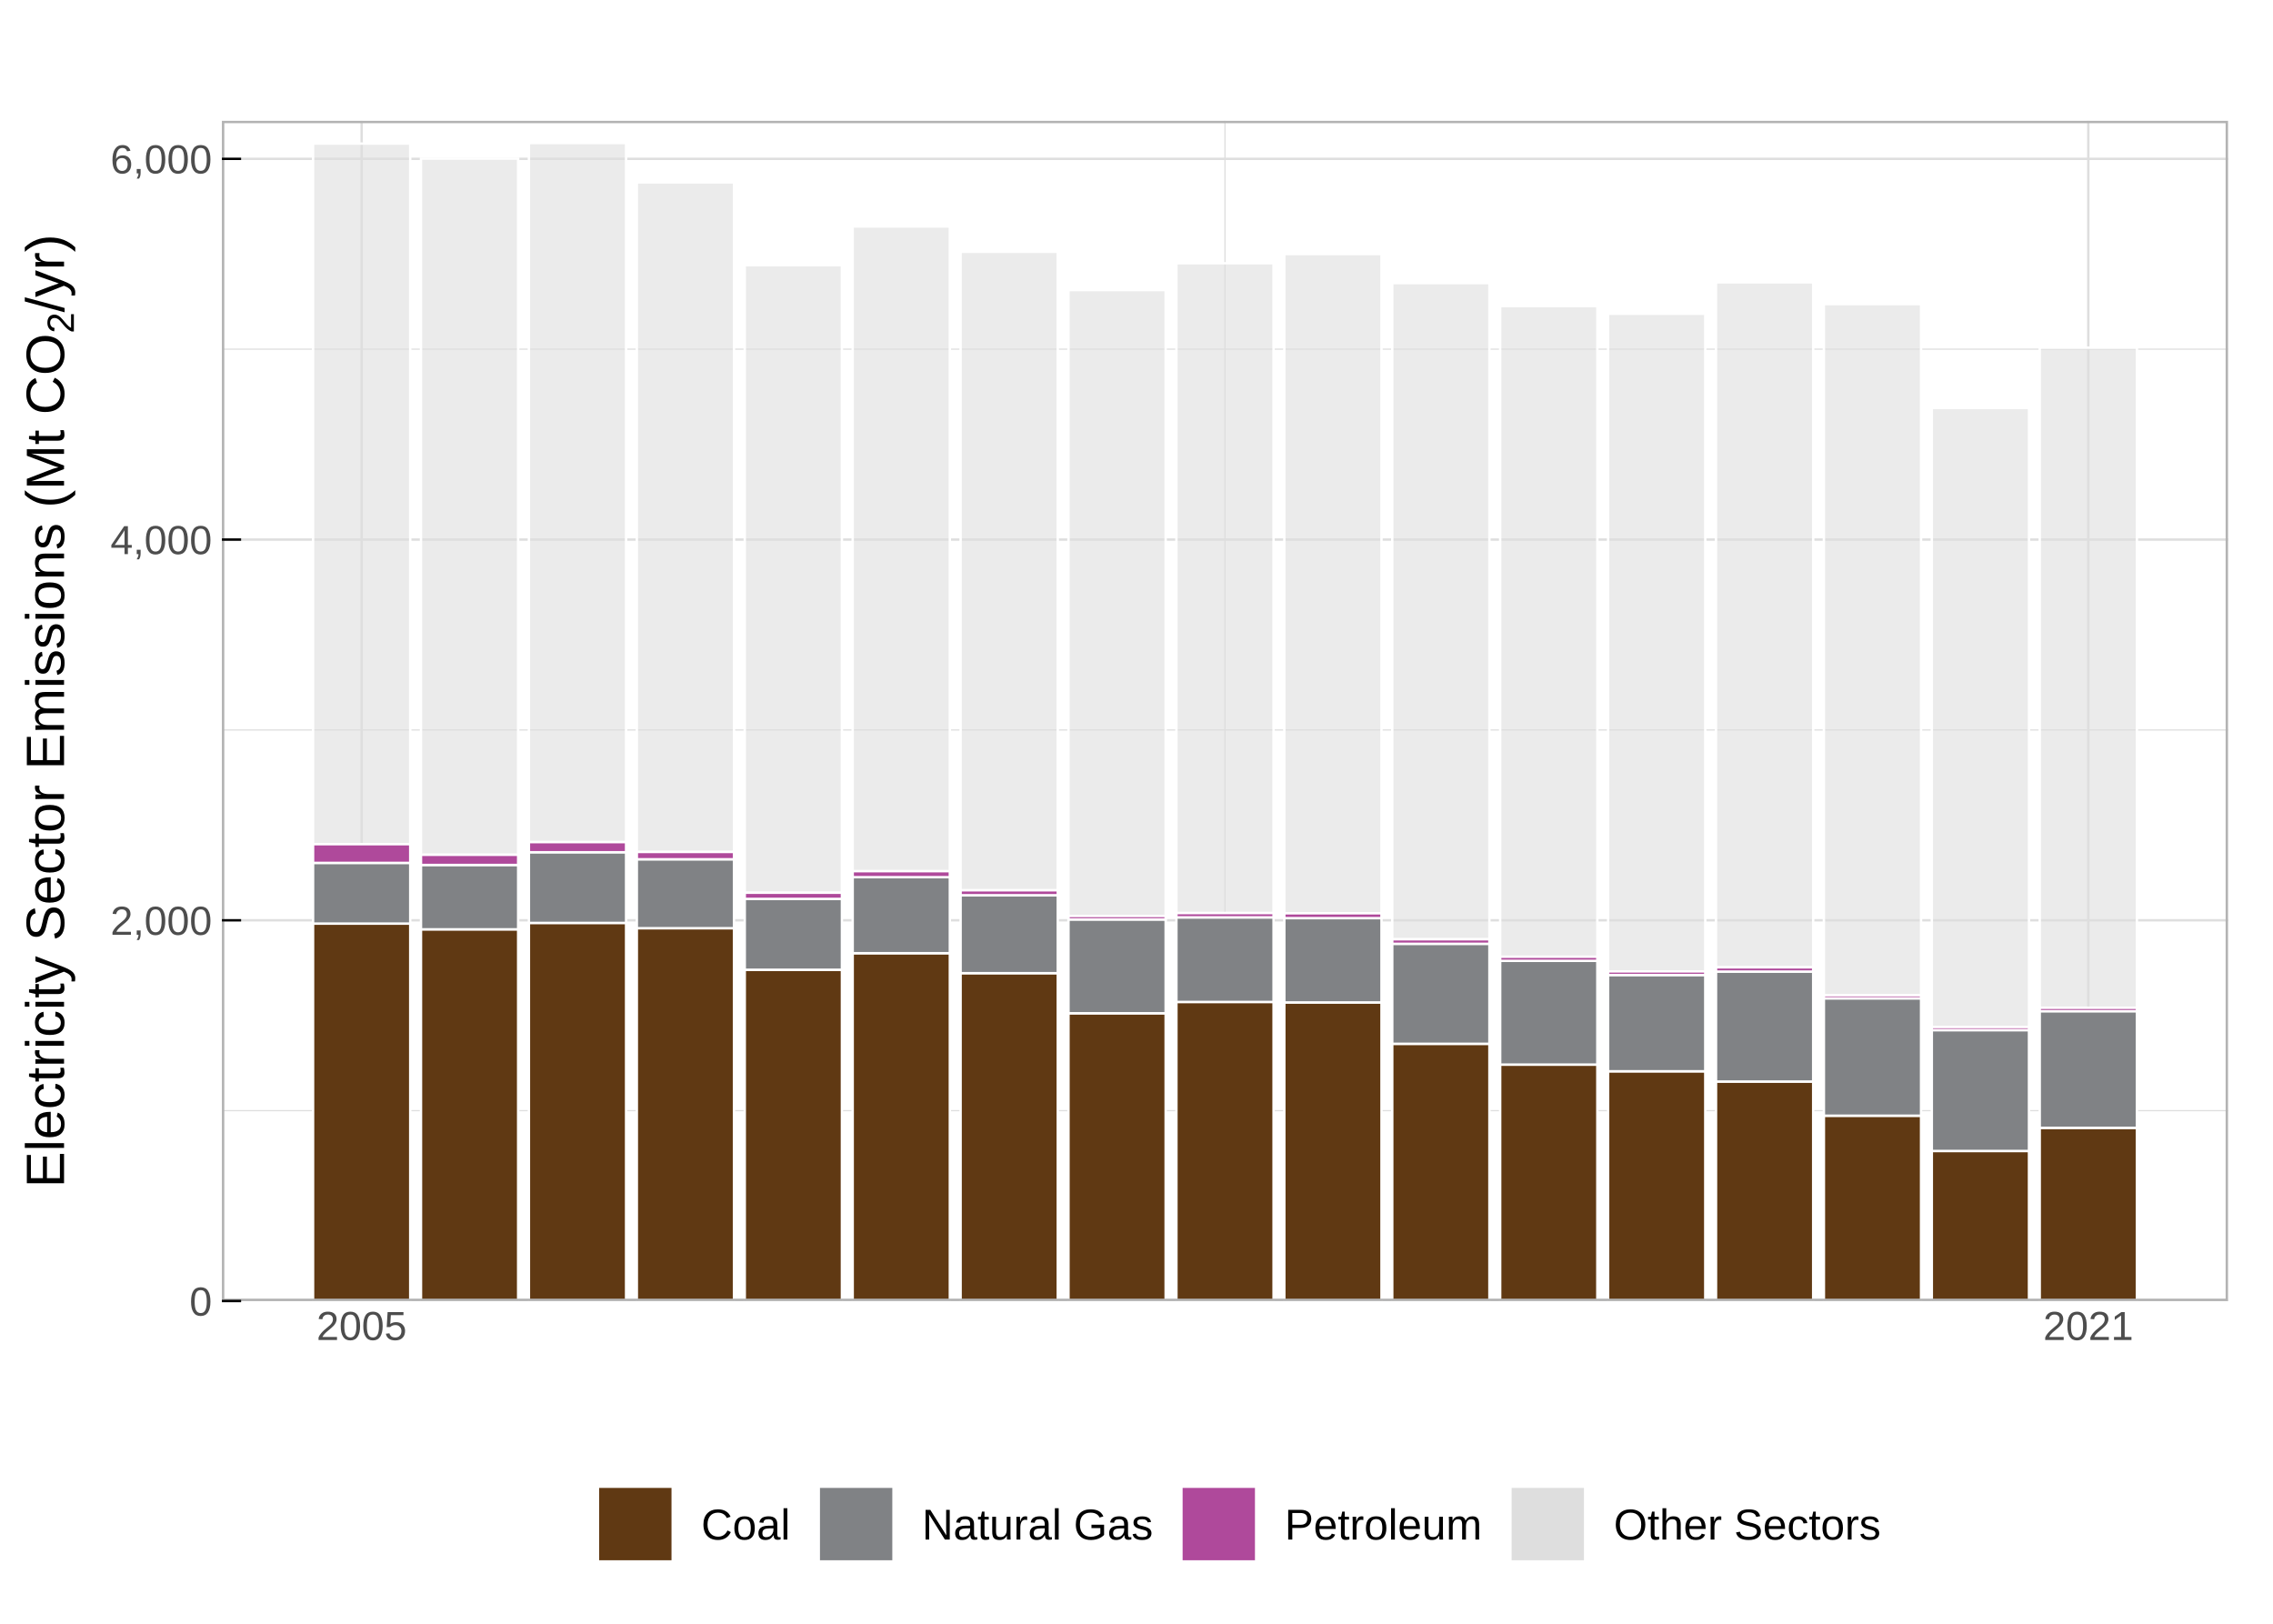
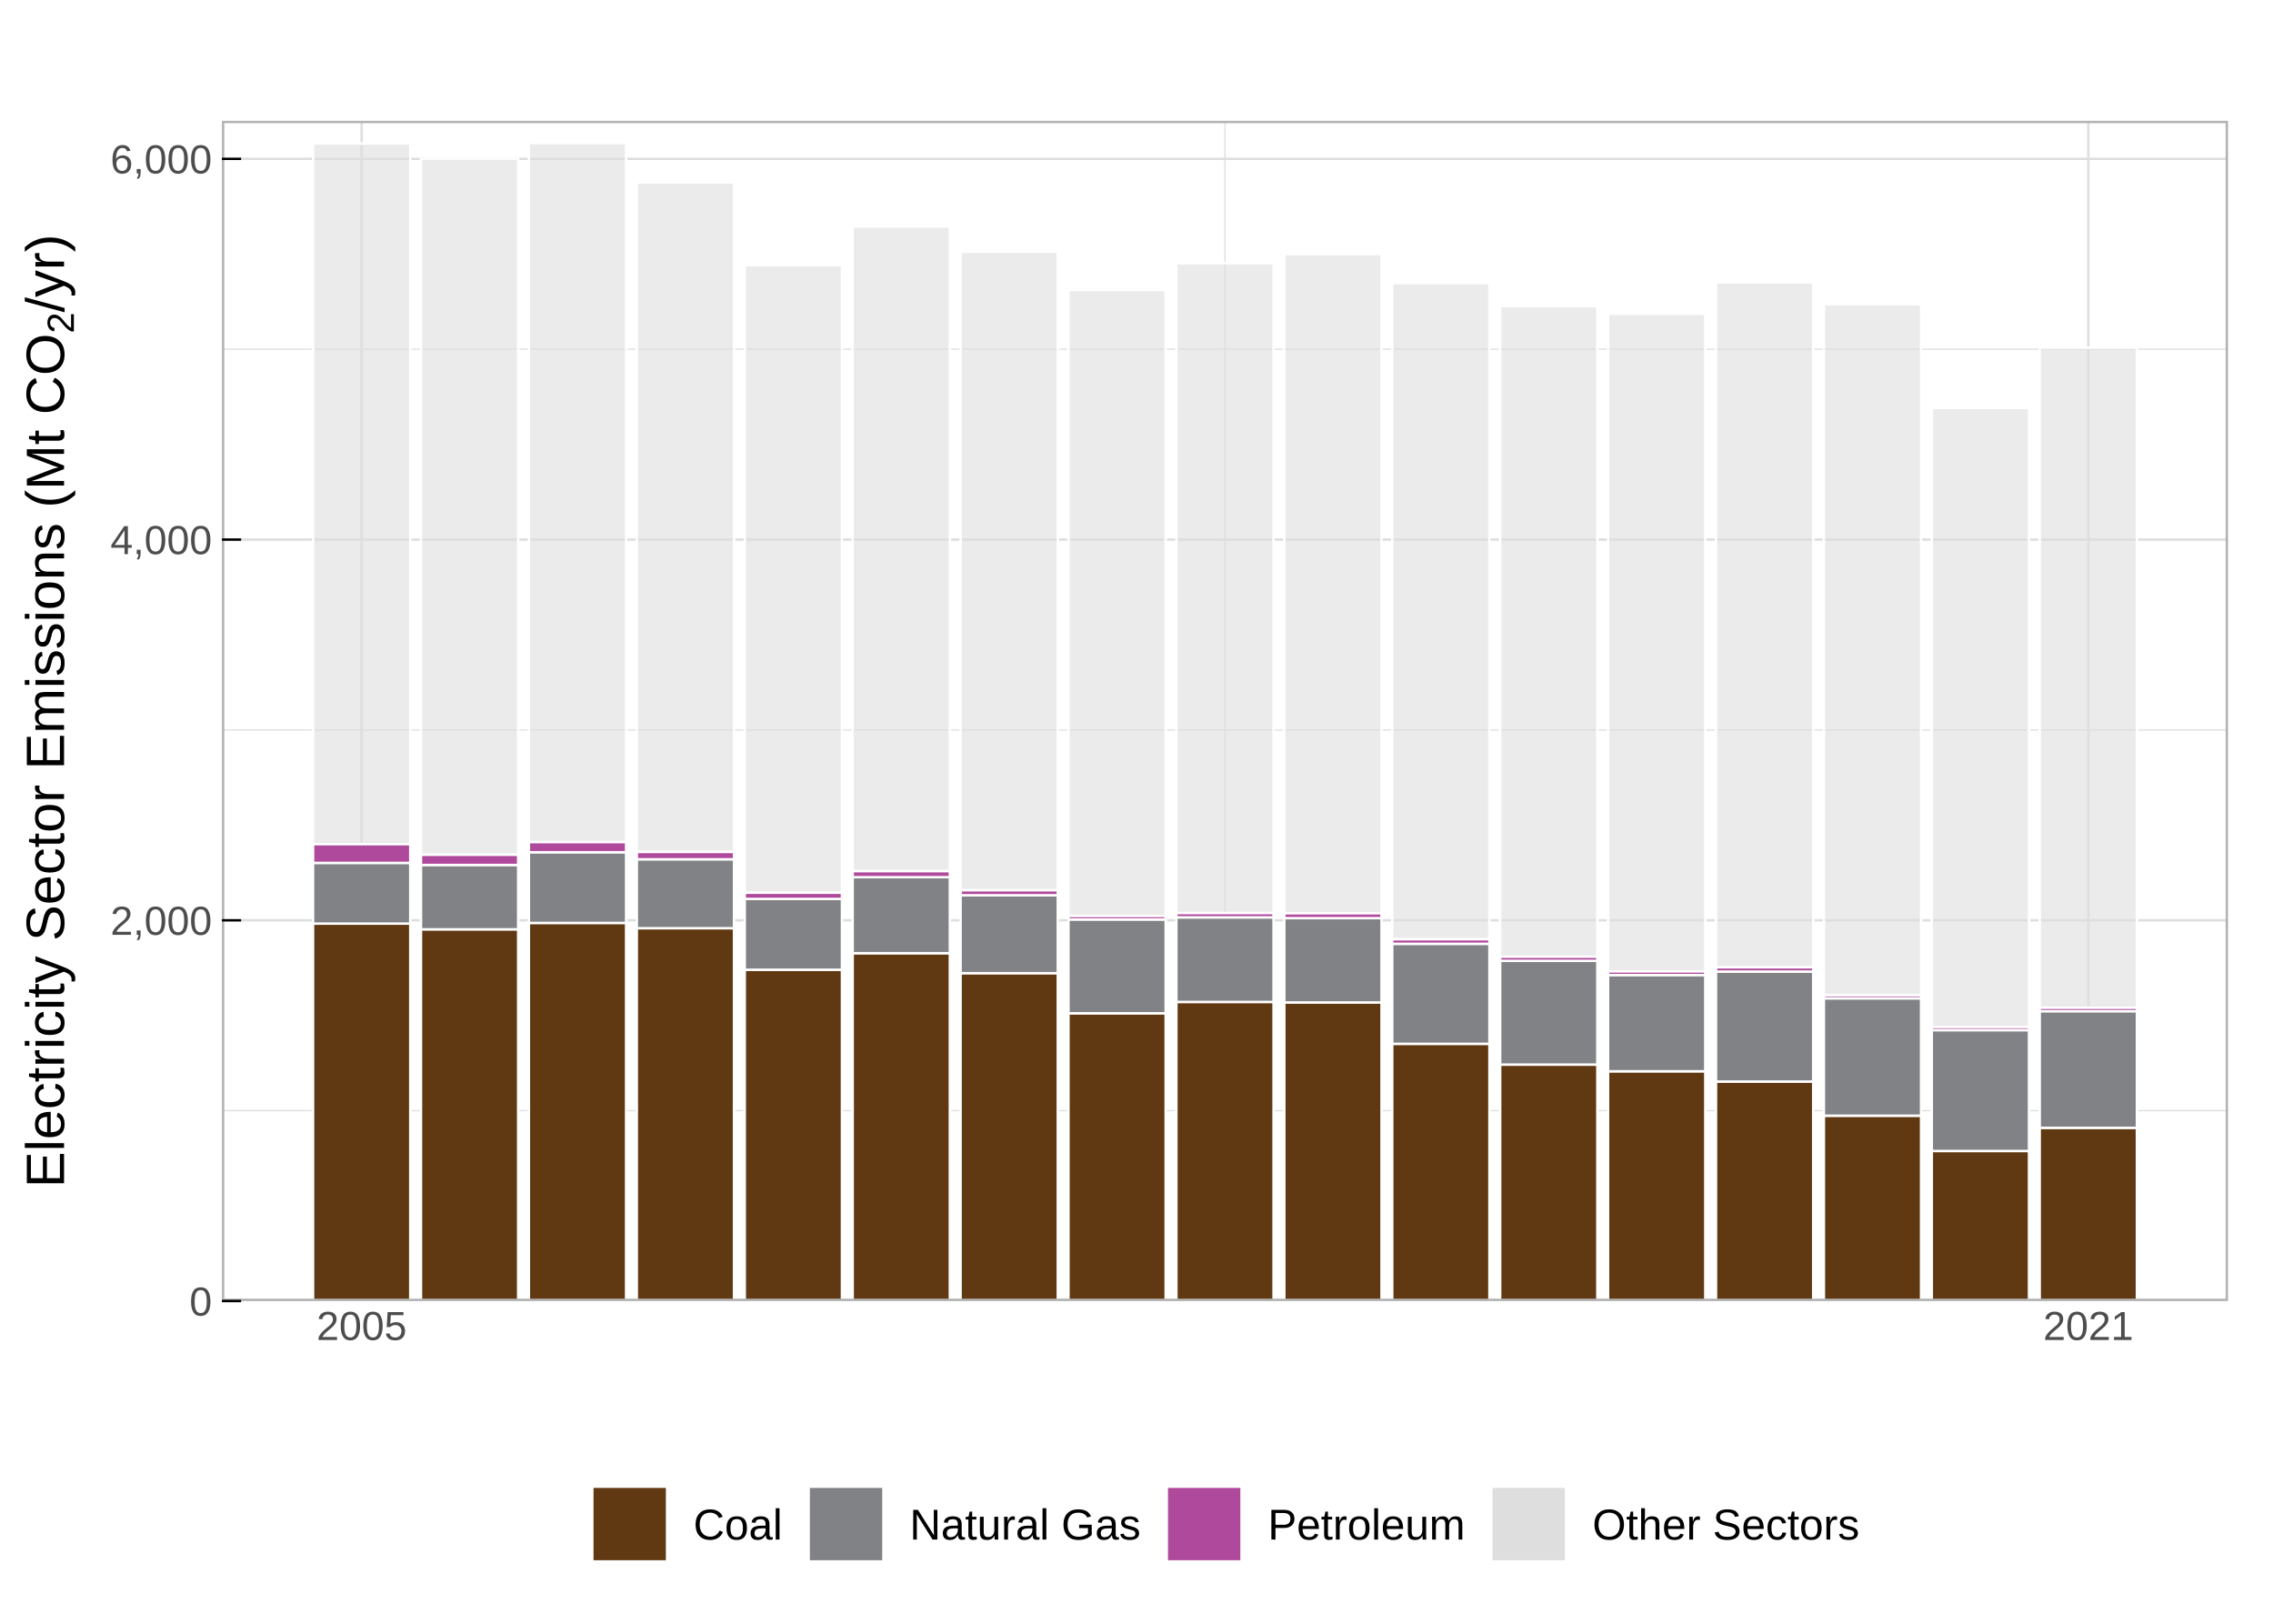
<svg xmlns="http://www.w3.org/2000/svg" class="svglite" width="504.00pt" height="360.00pt" viewBox="0 0 504.00 360.00">
  <defs>
    <style type="text/css">
    .svglite line, .svglite polyline, .svglite polygon, .svglite path, .svglite rect, .svglite circle {
      fill: none;
      stroke: #000000;
      stroke-linecap: round;
      stroke-linejoin: round;
      stroke-miterlimit: 10.00;
    }
    .svglite text {
      white-space: pre;
    }
  </style>
  </defs>
  <rect width="100%" height="100%" style="stroke: none; fill: #FFFFFF;" />
  <defs>
    <clipPath id="cpMC4wMHw1MDQuMDB8MC4wMHwzNjAuMDA=">
      <rect x="0.00" y="0.00" width="504.00" height="360.00" />
    </clipPath>
  </defs>
  <g clip-path="url(#cpMC4wMHw1MDQuMDB8MC4wMHwzNjAuMDA=)">
-     <rect x="0.00" y="0.00" width="504.00" height="360.00" style="stroke-width: 1.07; stroke: #FFFFFF; fill: #FFFFFF;" />
+     <rect x="0" y="0.00" width="504.00" height="360.00" style="stroke-width: 1.07; stroke: #FFFFFF; fill: #FFFFFF;" />
  </g>
  <defs>
    <clipPath id="cpNDkuMjB8NDk0LjA0fDI2Ljc4fDI4OC40NQ==">
      <rect x="49.20" y="26.78" width="444.83" height="261.68" />
    </clipPath>
  </defs>
  <g clip-path="url(#cpNDkuMjB8NDk0LjA0fDI2Ljc4fDI4OC40NQ==)">
    <rect x="49.20" y="26.78" width="444.83" height="261.68" style="stroke-width: 1.07; stroke: none; fill: #FFFFFF;" />
    <polyline points="49.20,246.25 494.04,246.25 " style="stroke-width: 0.27; stroke: #DEDEDE; stroke-linecap: butt;" />
    <polyline points="49.20,161.84 494.04,161.84 " style="stroke-width: 0.27; stroke: #DEDEDE; stroke-linecap: butt;" />
    <polyline points="49.20,77.42 494.04,77.42 " style="stroke-width: 0.27; stroke: #DEDEDE; stroke-linecap: butt;" />
    <polyline points="271.62,288.45 271.62,26.78 " style="stroke-width: 0.27; stroke: #DEDEDE; stroke-linecap: butt;" />
    <polyline points="49.20,288.45 494.04,288.45 " style="stroke-width: 0.53; stroke: #DEDEDE; stroke-linecap: butt;" />
    <polyline points="49.20,204.04 494.04,204.04 " style="stroke-width: 0.53; stroke: #DEDEDE; stroke-linecap: butt;" />
    <polyline points="49.20,119.63 494.04,119.63 " style="stroke-width: 0.53; stroke: #DEDEDE; stroke-linecap: butt;" />
    <polyline points="49.20,35.22 494.04,35.22 " style="stroke-width: 0.53; stroke: #DEDEDE; stroke-linecap: butt;" />
    <polyline points="80.19,288.45 80.19,26.78 " style="stroke-width: 0.53; stroke: #DEDEDE; stroke-linecap: butt;" />
    <polyline points="463.05,288.45 463.05,26.78 " style="stroke-width: 0.53; stroke: #DEDEDE; stroke-linecap: butt;" />
    <rect x="69.42" y="204.77" width="21.54" height="83.69" style="stroke-width: 0.53; stroke: #FFFFFF; stroke-linecap: butt; stroke-linejoin: miter; fill: #603913;" />
    <rect x="69.42" y="191.31" width="21.54" height="13.46" style="stroke-width: 0.53; stroke: #FFFFFF; stroke-linecap: butt; stroke-linejoin: miter; fill: #808285;" />
    <rect x="69.42" y="31.83" width="21.54" height="155.34" style="stroke-width: 0.53; stroke: #FFFFFF; stroke-linecap: butt; stroke-linejoin: miter; fill: #DEDEDE; fill-opacity: 0.60;" />
    <rect x="69.42" y="187.17" width="21.54" height="4.14" style="stroke-width: 0.53; stroke: #FFFFFF; stroke-linecap: butt; stroke-linejoin: miter; fill: #AF499B;" />
    <rect x="93.35" y="206.04" width="21.54" height="82.42" style="stroke-width: 0.53; stroke: #FFFFFF; stroke-linecap: butt; stroke-linejoin: miter; fill: #603913;" />
    <rect x="93.35" y="191.77" width="21.54" height="14.27" style="stroke-width: 0.53; stroke: #FFFFFF; stroke-linecap: butt; stroke-linejoin: miter; fill: #808285;" />
    <rect x="93.35" y="35.18" width="21.54" height="154.34" style="stroke-width: 0.53; stroke: #FFFFFF; stroke-linecap: butt; stroke-linejoin: miter; fill: #DEDEDE; fill-opacity: 0.60;" />
    <rect x="93.35" y="189.52" width="21.54" height="2.25" style="stroke-width: 0.53; stroke: #FFFFFF; stroke-linecap: butt; stroke-linejoin: miter; fill: #AF499B;" />
    <rect x="117.28" y="204.62" width="21.54" height="83.83" style="stroke-width: 0.53; stroke: #FFFFFF; stroke-linecap: butt; stroke-linejoin: miter; fill: #603913;" />
    <rect x="117.28" y="188.94" width="21.54" height="15.68" style="stroke-width: 0.53; stroke: #FFFFFF; stroke-linecap: butt; stroke-linejoin: miter; fill: #808285;" />
    <rect x="117.28" y="31.71" width="21.54" height="155.00" style="stroke-width: 0.53; stroke: #FFFFFF; stroke-linecap: butt; stroke-linejoin: miter; fill: #DEDEDE; fill-opacity: 0.60;" />
    <rect x="117.28" y="186.71" width="21.54" height="2.24" style="stroke-width: 0.53; stroke: #FFFFFF; stroke-linecap: butt; stroke-linejoin: miter; fill: #AF499B;" />
    <rect x="141.21" y="205.80" width="21.54" height="82.66" style="stroke-width: 0.53; stroke: #FFFFFF; stroke-linecap: butt; stroke-linejoin: miter; fill: #603913;" />
    <rect x="141.21" y="190.51" width="21.54" height="15.28" style="stroke-width: 0.53; stroke: #FFFFFF; stroke-linecap: butt; stroke-linejoin: miter; fill: #808285;" />
    <rect x="141.21" y="40.45" width="21.54" height="148.45" style="stroke-width: 0.53; stroke: #FFFFFF; stroke-linecap: butt; stroke-linejoin: miter; fill: #DEDEDE; fill-opacity: 0.60;" />
    <rect x="141.21" y="188.89" width="21.54" height="1.62" style="stroke-width: 0.53; stroke: #FFFFFF; stroke-linecap: butt; stroke-linejoin: miter; fill: #AF499B;" />
    <rect x="165.14" y="215.01" width="21.54" height="73.45" style="stroke-width: 0.53; stroke: #FFFFFF; stroke-linecap: butt; stroke-linejoin: miter; fill: #603913;" />
    <rect x="165.14" y="199.28" width="21.54" height="15.72" style="stroke-width: 0.53; stroke: #FFFFFF; stroke-linecap: butt; stroke-linejoin: miter; fill: #808285;" />
    <rect x="165.14" y="58.79" width="21.54" height="139.14" style="stroke-width: 0.53; stroke: #FFFFFF; stroke-linecap: butt; stroke-linejoin: miter; fill: #DEDEDE; fill-opacity: 0.60;" />
    <rect x="165.14" y="197.93" width="21.54" height="1.36" style="stroke-width: 0.53; stroke: #FFFFFF; stroke-linecap: butt; stroke-linejoin: miter; fill: #AF499B;" />
    <rect x="189.07" y="211.33" width="21.54" height="77.12" style="stroke-width: 0.53; stroke: #FFFFFF; stroke-linecap: butt; stroke-linejoin: miter; fill: #603913;" />
    <rect x="189.07" y="194.47" width="21.54" height="16.86" style="stroke-width: 0.53; stroke: #FFFFFF; stroke-linecap: butt; stroke-linejoin: miter; fill: #808285;" />
    <rect x="189.07" y="50.21" width="21.54" height="142.94" style="stroke-width: 0.53; stroke: #FFFFFF; stroke-linecap: butt; stroke-linejoin: miter; fill: #DEDEDE; fill-opacity: 0.60;" />
    <rect x="189.07" y="193.15" width="21.54" height="1.33" style="stroke-width: 0.53; stroke: #FFFFFF; stroke-linecap: butt; stroke-linejoin: miter; fill: #AF499B;" />
    <rect x="213.00" y="215.76" width="21.54" height="72.70" style="stroke-width: 0.53; stroke: #FFFFFF; stroke-linecap: butt; stroke-linejoin: miter; fill: #603913;" />
    <rect x="213.00" y="198.48" width="21.54" height="17.28" style="stroke-width: 0.53; stroke: #FFFFFF; stroke-linecap: butt; stroke-linejoin: miter; fill: #808285;" />
    <rect x="213.00" y="55.83" width="21.54" height="141.56" style="stroke-width: 0.53; stroke: #FFFFFF; stroke-linecap: butt; stroke-linejoin: miter; fill: #DEDEDE; fill-opacity: 0.60;" />
    <rect x="213.00" y="197.39" width="21.54" height="1.09" style="stroke-width: 0.53; stroke: #FFFFFF; stroke-linecap: butt; stroke-linejoin: miter; fill: #AF499B;" />
    <rect x="236.92" y="224.65" width="21.54" height="63.80" style="stroke-width: 0.53; stroke: #FFFFFF; stroke-linecap: butt; stroke-linejoin: miter; fill: #603913;" />
    <rect x="236.92" y="203.85" width="21.54" height="20.80" style="stroke-width: 0.53; stroke: #FFFFFF; stroke-linecap: butt; stroke-linejoin: miter; fill: #808285;" />
    <rect x="236.92" y="64.31" width="21.54" height="138.76" style="stroke-width: 0.53; stroke: #FFFFFF; stroke-linecap: butt; stroke-linejoin: miter; fill: #DEDEDE; fill-opacity: 0.60;" />
    <rect x="236.92" y="203.08" width="21.54" height="0.77" style="stroke-width: 0.53; stroke: #FFFFFF; stroke-linecap: butt; stroke-linejoin: miter; fill: #AF499B;" />
    <rect x="260.85" y="222.14" width="21.54" height="66.32" style="stroke-width: 0.53; stroke: #FFFFFF; stroke-linecap: butt; stroke-linejoin: miter; fill: #603913;" />
    <rect x="260.85" y="203.39" width="21.54" height="18.75" style="stroke-width: 0.53; stroke: #FFFFFF; stroke-linecap: butt; stroke-linejoin: miter; fill: #808285;" />
    <rect x="260.85" y="58.37" width="21.54" height="144.07" style="stroke-width: 0.53; stroke: #FFFFFF; stroke-linecap: butt; stroke-linejoin: miter; fill: #DEDEDE; fill-opacity: 0.60;" />
    <rect x="260.85" y="202.44" width="21.54" height="0.95" style="stroke-width: 0.53; stroke: #FFFFFF; stroke-linecap: butt; stroke-linejoin: miter; fill: #AF499B;" />
    <rect x="284.78" y="222.25" width="21.54" height="66.20" style="stroke-width: 0.53; stroke: #FFFFFF; stroke-linecap: butt; stroke-linejoin: miter; fill: #603913;" />
    <rect x="284.78" y="203.56" width="21.54" height="18.69" style="stroke-width: 0.53; stroke: #FFFFFF; stroke-linecap: butt; stroke-linejoin: miter; fill: #808285;" />
    <rect x="284.78" y="56.32" width="21.54" height="146.17" style="stroke-width: 0.53; stroke: #FFFFFF; stroke-linecap: butt; stroke-linejoin: miter; fill: #DEDEDE; fill-opacity: 0.60;" />
    <rect x="284.78" y="202.49" width="21.54" height="1.07" style="stroke-width: 0.53; stroke: #FFFFFF; stroke-linecap: butt; stroke-linejoin: miter; fill: #AF499B;" />
    <rect x="308.71" y="231.42" width="21.54" height="57.04" style="stroke-width: 0.53; stroke: #FFFFFF; stroke-linecap: butt; stroke-linejoin: miter; fill: #603913;" />
    <rect x="308.71" y="209.25" width="21.54" height="22.17" style="stroke-width: 0.53; stroke: #FFFFFF; stroke-linecap: butt; stroke-linejoin: miter; fill: #808285;" />
    <rect x="308.71" y="62.76" width="21.54" height="145.49" style="stroke-width: 0.53; stroke: #FFFFFF; stroke-linecap: butt; stroke-linejoin: miter; fill: #DEDEDE; fill-opacity: 0.60;" />
    <rect x="308.71" y="208.25" width="21.54" height="1.00" style="stroke-width: 0.53; stroke: #FFFFFF; stroke-linecap: butt; stroke-linejoin: miter; fill: #AF499B;" />
    <rect x="332.64" y="236.03" width="21.54" height="52.42" style="stroke-width: 0.53; stroke: #FFFFFF; stroke-linecap: butt; stroke-linejoin: miter; fill: #603913;" />
    <rect x="332.64" y="213.03" width="21.54" height="23.00" style="stroke-width: 0.53; stroke: #FFFFFF; stroke-linecap: butt; stroke-linejoin: miter; fill: #808285;" />
    <rect x="332.64" y="67.87" width="21.54" height="144.26" style="stroke-width: 0.53; stroke: #FFFFFF; stroke-linecap: butt; stroke-linejoin: miter; fill: #DEDEDE; fill-opacity: 0.60;" />
    <rect x="332.64" y="212.12" width="21.54" height="0.91" style="stroke-width: 0.53; stroke: #FFFFFF; stroke-linecap: butt; stroke-linejoin: miter; fill: #AF499B;" />
    <rect x="356.57" y="237.51" width="21.54" height="50.95" style="stroke-width: 0.53; stroke: #FFFFFF; stroke-linecap: butt; stroke-linejoin: miter; fill: #603913;" />
    <rect x="356.57" y="216.17" width="21.54" height="21.34" style="stroke-width: 0.53; stroke: #FFFFFF; stroke-linecap: butt; stroke-linejoin: miter; fill: #808285;" />
    <rect x="356.57" y="69.57" width="21.54" height="145.80" style="stroke-width: 0.53; stroke: #FFFFFF; stroke-linecap: butt; stroke-linejoin: miter; fill: #DEDEDE; fill-opacity: 0.60;" />
    <rect x="356.57" y="215.37" width="21.54" height="0.80" style="stroke-width: 0.53; stroke: #FFFFFF; stroke-linecap: butt; stroke-linejoin: miter; fill: #AF499B;" />
    <rect x="380.50" y="239.79" width="21.54" height="48.66" style="stroke-width: 0.53; stroke: #FFFFFF; stroke-linecap: butt; stroke-linejoin: miter; fill: #603913;" />
    <rect x="380.50" y="215.40" width="21.54" height="24.39" style="stroke-width: 0.53; stroke: #FFFFFF; stroke-linecap: butt; stroke-linejoin: miter; fill: #808285;" />
    <rect x="380.50" y="62.60" width="21.54" height="151.87" style="stroke-width: 0.53; stroke: #FFFFFF; stroke-linecap: butt; stroke-linejoin: miter; fill: #DEDEDE; fill-opacity: 0.60;" />
    <rect x="380.50" y="214.47" width="21.54" height="0.94" style="stroke-width: 0.53; stroke: #FFFFFF; stroke-linecap: butt; stroke-linejoin: miter; fill: #AF499B;" />
    <rect x="404.42" y="247.37" width="21.54" height="41.09" style="stroke-width: 0.53; stroke: #FFFFFF; stroke-linecap: butt; stroke-linejoin: miter; fill: #603913;" />
    <rect x="404.42" y="221.34" width="21.54" height="26.02" style="stroke-width: 0.53; stroke: #FFFFFF; stroke-linecap: butt; stroke-linejoin: miter; fill: #808285;" />
    <rect x="404.42" y="67.43" width="21.54" height="153.23" style="stroke-width: 0.53; stroke: #FFFFFF; stroke-linecap: butt; stroke-linejoin: miter; fill: #DEDEDE; fill-opacity: 0.60;" />
    <rect x="404.42" y="220.66" width="21.54" height="0.68" style="stroke-width: 0.53; stroke: #FFFFFF; stroke-linecap: butt; stroke-linejoin: miter; fill: #AF499B;" />
    <rect x="428.35" y="255.19" width="21.54" height="33.27" style="stroke-width: 0.53; stroke: #FFFFFF; stroke-linecap: butt; stroke-linejoin: miter; fill: #603913;" />
    <rect x="428.35" y="228.39" width="21.54" height="26.79" style="stroke-width: 0.53; stroke: #FFFFFF; stroke-linecap: butt; stroke-linejoin: miter; fill: #808285;" />
    <rect x="428.35" y="90.45" width="21.54" height="137.26" style="stroke-width: 0.53; stroke: #FFFFFF; stroke-linecap: butt; stroke-linejoin: miter; fill: #DEDEDE; fill-opacity: 0.60;" />
    <rect x="428.35" y="227.71" width="21.54" height="0.68" style="stroke-width: 0.53; stroke: #FFFFFF; stroke-linecap: butt; stroke-linejoin: miter; fill: #AF499B;" />
    <rect x="452.28" y="250.05" width="21.54" height="38.40" style="stroke-width: 0.53; stroke: #FFFFFF; stroke-linecap: butt; stroke-linejoin: miter; fill: #603913;" />
    <rect x="452.28" y="224.18" width="21.54" height="25.87" style="stroke-width: 0.53; stroke: #FFFFFF; stroke-linecap: butt; stroke-linejoin: miter; fill: #808285;" />
    <rect x="452.28" y="77.08" width="21.54" height="146.35" style="stroke-width: 0.53; stroke: #FFFFFF; stroke-linecap: butt; stroke-linejoin: miter; fill: #DEDEDE; fill-opacity: 0.60;" />
    <rect x="452.28" y="223.44" width="21.54" height="0.75" style="stroke-width: 0.53; stroke: #FFFFFF; stroke-linecap: butt; stroke-linejoin: miter; fill: #AF499B;" />
    <rect x="49.20" y="26.78" width="444.83" height="261.68" style="stroke-width: 1.07; stroke: #B3B3B3;" />
  </g>
  <g clip-path="url(#cpMC4wMHw1MDQuMDB8MC4wMHwzNjAuMDA=)">
    <text x="47.01" y="291.68" text-anchor="end" style="font-size: 9.00px;fill: #4D4D4D; font-family: &quot;Arial&quot;;" textLength="5.00px" lengthAdjust="spacingAndGlyphs">0</text>
    <text x="47.01" y="207.26" text-anchor="end" style="font-size: 9.00px;fill: #4D4D4D; font-family: &quot;Arial&quot;;" textLength="22.51px" lengthAdjust="spacingAndGlyphs">2,000</text>
    <text x="47.01" y="122.85" text-anchor="end" style="font-size: 9.00px;fill: #4D4D4D; font-family: &quot;Arial&quot;;" textLength="22.51px" lengthAdjust="spacingAndGlyphs">4,000</text>
    <text x="47.01" y="38.44" text-anchor="end" style="font-size: 9.00px;fill: #4D4D4D; font-family: &quot;Arial&quot;;" textLength="22.51px" lengthAdjust="spacingAndGlyphs">6,000</text>
    <polyline points="53.46,288.45 49.20,288.45 " style="stroke-width: 0.53; stroke-linecap: butt;" />
    <polyline points="53.46,204.04 49.20,204.04 " style="stroke-width: 0.53; stroke-linecap: butt;" />
    <polyline points="53.46,119.63 49.20,119.63 " style="stroke-width: 0.53; stroke-linecap: butt;" />
    <polyline points="53.46,35.22 49.20,35.22 " style="stroke-width: 0.53; stroke-linecap: butt;" />
    <text x="80.19" y="297.09" text-anchor="middle" style="font-size: 9.00px;fill: #4D4D4D; font-family: &quot;Arial&quot;;" textLength="20.02px" lengthAdjust="spacingAndGlyphs">2005</text>
    <text x="463.05" y="297.09" text-anchor="middle" style="font-size: 9.00px;fill: #4D4D4D; font-family: &quot;Arial&quot;;" textLength="20.02px" lengthAdjust="spacingAndGlyphs">2021</text>
    <text transform="translate(14.20,263.32) rotate(-90)" style="font-size: 12.00px; font-family: &quot;Arial&quot;;" textLength="180.07px" lengthAdjust="spacingAndGlyphs">Electricity Sector Emissions (Mt C</text>
    <text transform="translate(14.20,83.25) rotate(-90)" style="font-size: 12.00px; font-family: &quot;Arial&quot;;" textLength="9.34px" lengthAdjust="spacingAndGlyphs">O</text>
    <text transform="translate(16.38,73.91) rotate(-90)" style="font-size: 8.40px; font-family: &quot;Arial&quot;;" textLength="4.67px" lengthAdjust="spacingAndGlyphs">2</text>
    <text transform="translate(14.20,69.24) rotate(-90)" style="font-size: 12.00px; font-family: &quot;Arial&quot;;" textLength="17.33px" lengthAdjust="spacingAndGlyphs">/yr)</text>
-     <rect x="120.77" y="323.79" width="301.69" height="28.24" style="stroke-width: 1.07; stroke: none; fill: #FFFFFF;" />
-     <rect x="132.23" y="329.27" width="17.28" height="17.28" style="stroke-width: 1.07; stroke: none; fill: #FFFFFF;" />
-     <rect x="132.59" y="329.62" width="16.57" height="16.57" style="stroke-width: 0.53; stroke: #FFFFFF; stroke-linecap: butt; stroke-linejoin: miter; fill: #603913;" />
-     <rect x="181.19" y="329.27" width="17.28" height="17.28" style="stroke-width: 1.07; stroke: none; fill: #FFFFFF;" />
-     <rect x="181.55" y="329.62" width="16.57" height="16.57" style="stroke-width: 0.53; stroke: #FFFFFF; stroke-linecap: butt; stroke-linejoin: miter; fill: #808285;" />
-     <rect x="261.61" y="329.27" width="17.28" height="17.28" style="stroke-width: 1.07; stroke: none; fill: #FFFFFF;" />
-     <rect x="261.96" y="329.62" width="16.57" height="16.57" style="stroke-width: 0.53; stroke: #FFFFFF; stroke-linecap: butt; stroke-linejoin: miter; fill: #AF499B;" />
-     <rect x="334.56" y="329.27" width="17.28" height="17.28" style="stroke-width: 1.07; stroke: none; fill: #FFFFFF;" />
-     <rect x="334.91" y="329.62" width="16.57" height="16.57" style="stroke-width: 0.53; stroke: #FFFFFF; stroke-linecap: butt; stroke-linejoin: miter; fill: #DEDEDE;" />
-     <text x="155.49" y="341.34" style="font-size: 9.60px; font-family: &quot;Arial&quot;;" textLength="19.73px" lengthAdjust="spacingAndGlyphs">Coal</text>
-     <text x="204.45" y="341.34" style="font-size: 9.60px; font-family: &quot;Arial&quot;;" textLength="51.18px" lengthAdjust="spacingAndGlyphs">Natural Gas</text>
-     <text x="284.86" y="341.34" style="font-size: 9.60px; font-family: &quot;Arial&quot;;" textLength="43.72px" lengthAdjust="spacingAndGlyphs">Petroleum</text>
-     <text x="357.82" y="341.34" style="font-size: 9.60px; font-family: &quot;Arial&quot;;" textLength="59.17px" lengthAdjust="spacingAndGlyphs">Other Sectors</text>
+     <rect x="125.51" y="323.79" width="292.23" height="28.24" style="stroke-width: 1.07; stroke: none; fill: #FFFFFF;" />
+     <rect x="130.99" y="329.27" width="17.28" height="17.28" style="stroke-width: 1.07; stroke: none; fill: #FFFFFF;" />
+     <rect x="131.34" y="329.62" width="16.57" height="16.57" style="stroke-width: 0.53; stroke: #FFFFFF; stroke-linecap: butt; stroke-linejoin: miter; fill: #603913;" />
+     <rect x="178.95" y="329.27" width="17.28" height="17.28" style="stroke-width: 1.07; stroke: none; fill: #FFFFFF;" />
+     <rect x="179.31" y="329.62" width="16.57" height="16.57" style="stroke-width: 0.53; stroke: #FFFFFF; stroke-linecap: butt; stroke-linejoin: miter; fill: #808285;" />
+     <rect x="258.37" y="329.27" width="17.28" height="17.28" style="stroke-width: 1.07; stroke: none; fill: #FFFFFF;" />
+     <rect x="258.72" y="329.62" width="16.57" height="16.57" style="stroke-width: 0.53; stroke: #FFFFFF; stroke-linecap: butt; stroke-linejoin: miter; fill: #AF499B;" />
+     <rect x="330.33" y="329.27" width="17.28" height="17.28" style="stroke-width: 1.07; stroke: none; fill: #FFFFFF;" />
+     <rect x="330.68" y="329.62" width="16.57" height="16.57" style="stroke-width: 0.53; stroke: #FFFFFF; stroke-linecap: butt; stroke-linejoin: miter; fill: #DEDEDE;" />
+     <text x="153.75" y="341.34" style="font-size: 9.60px; font-family: &quot;Arial&quot;;" textLength="19.73px" lengthAdjust="spacingAndGlyphs">Coal</text>
+     <text x="201.71" y="341.34" style="font-size: 9.60px; font-family: &quot;Arial&quot;;" textLength="51.18px" lengthAdjust="spacingAndGlyphs">Natural Gas</text>
+     <text x="281.13" y="341.34" style="font-size: 9.60px; font-family: &quot;Arial&quot;;" textLength="43.72px" lengthAdjust="spacingAndGlyphs">Petroleum</text>
+     <text x="353.09" y="341.34" style="font-size: 9.60px; font-family: &quot;Arial&quot;;" textLength="59.17px" lengthAdjust="spacingAndGlyphs">Other Sectors</text>
  </g>
</svg>
